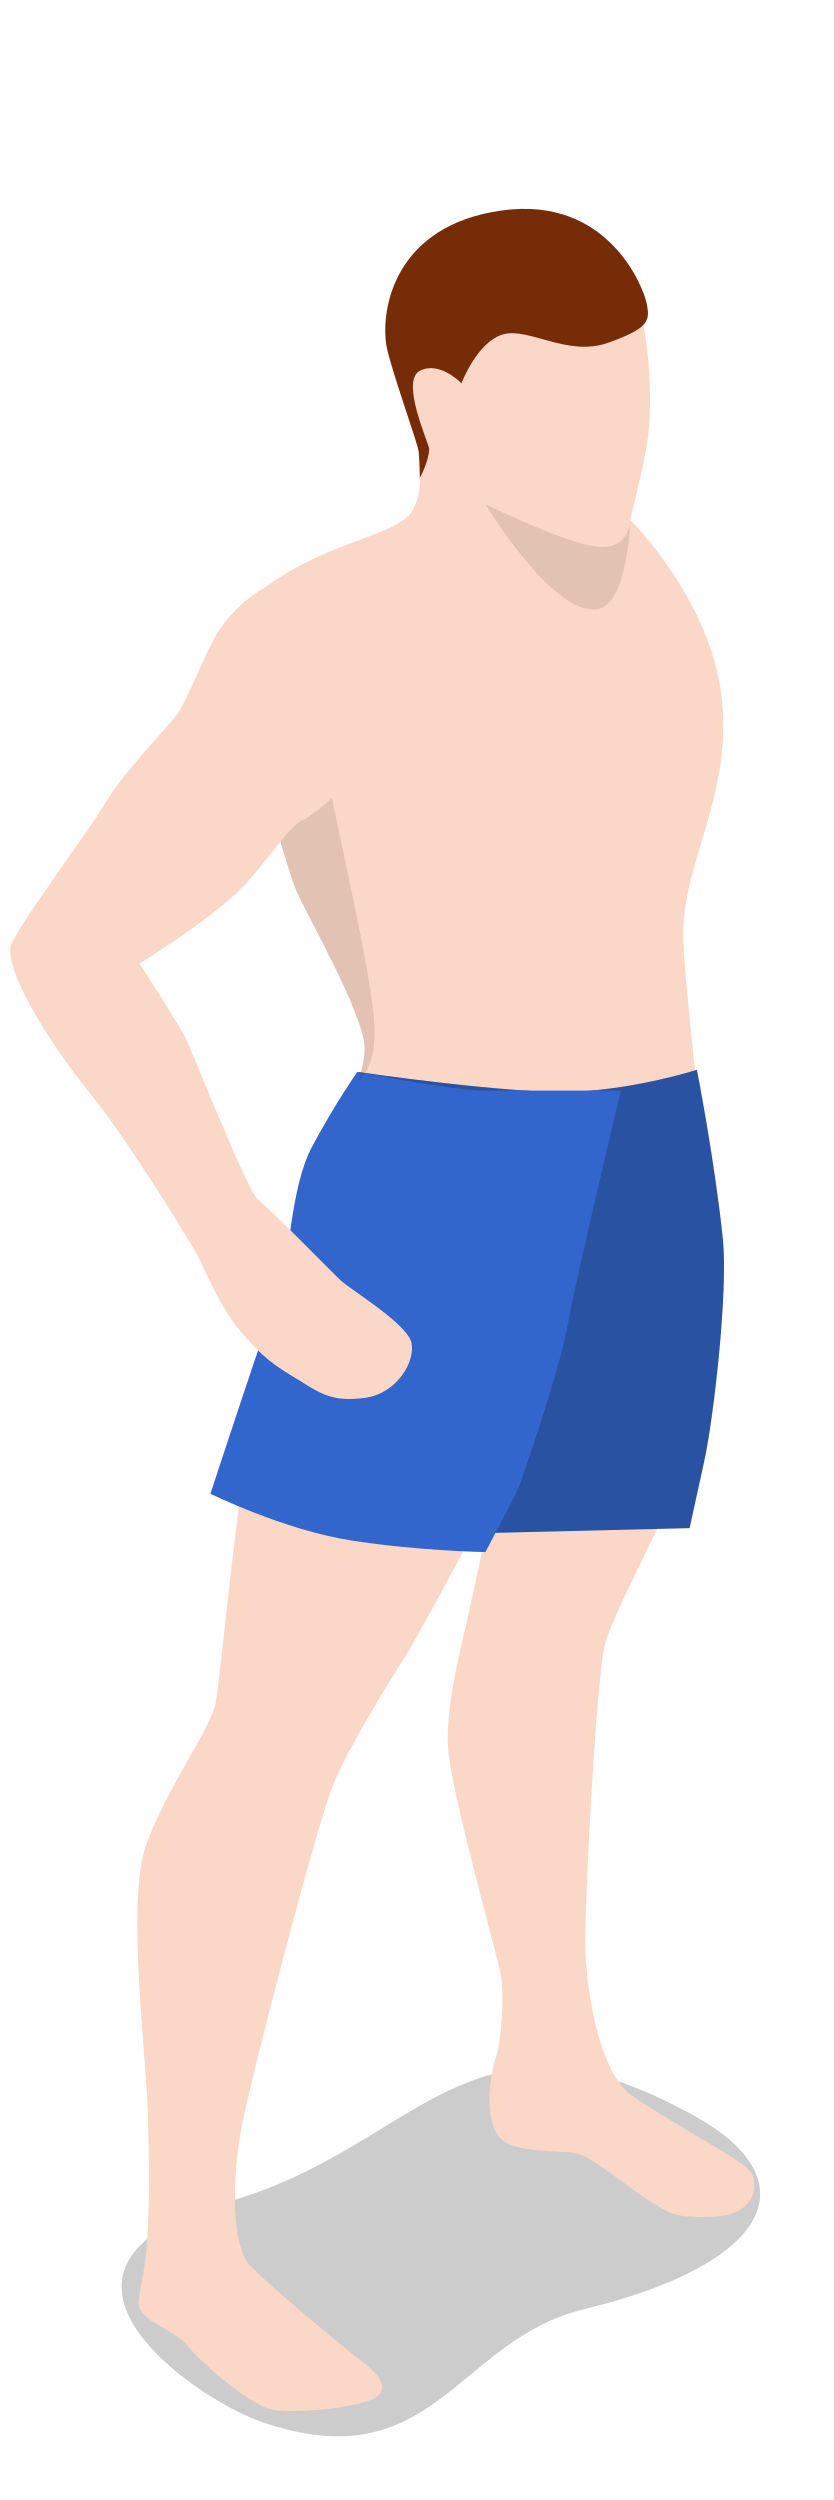
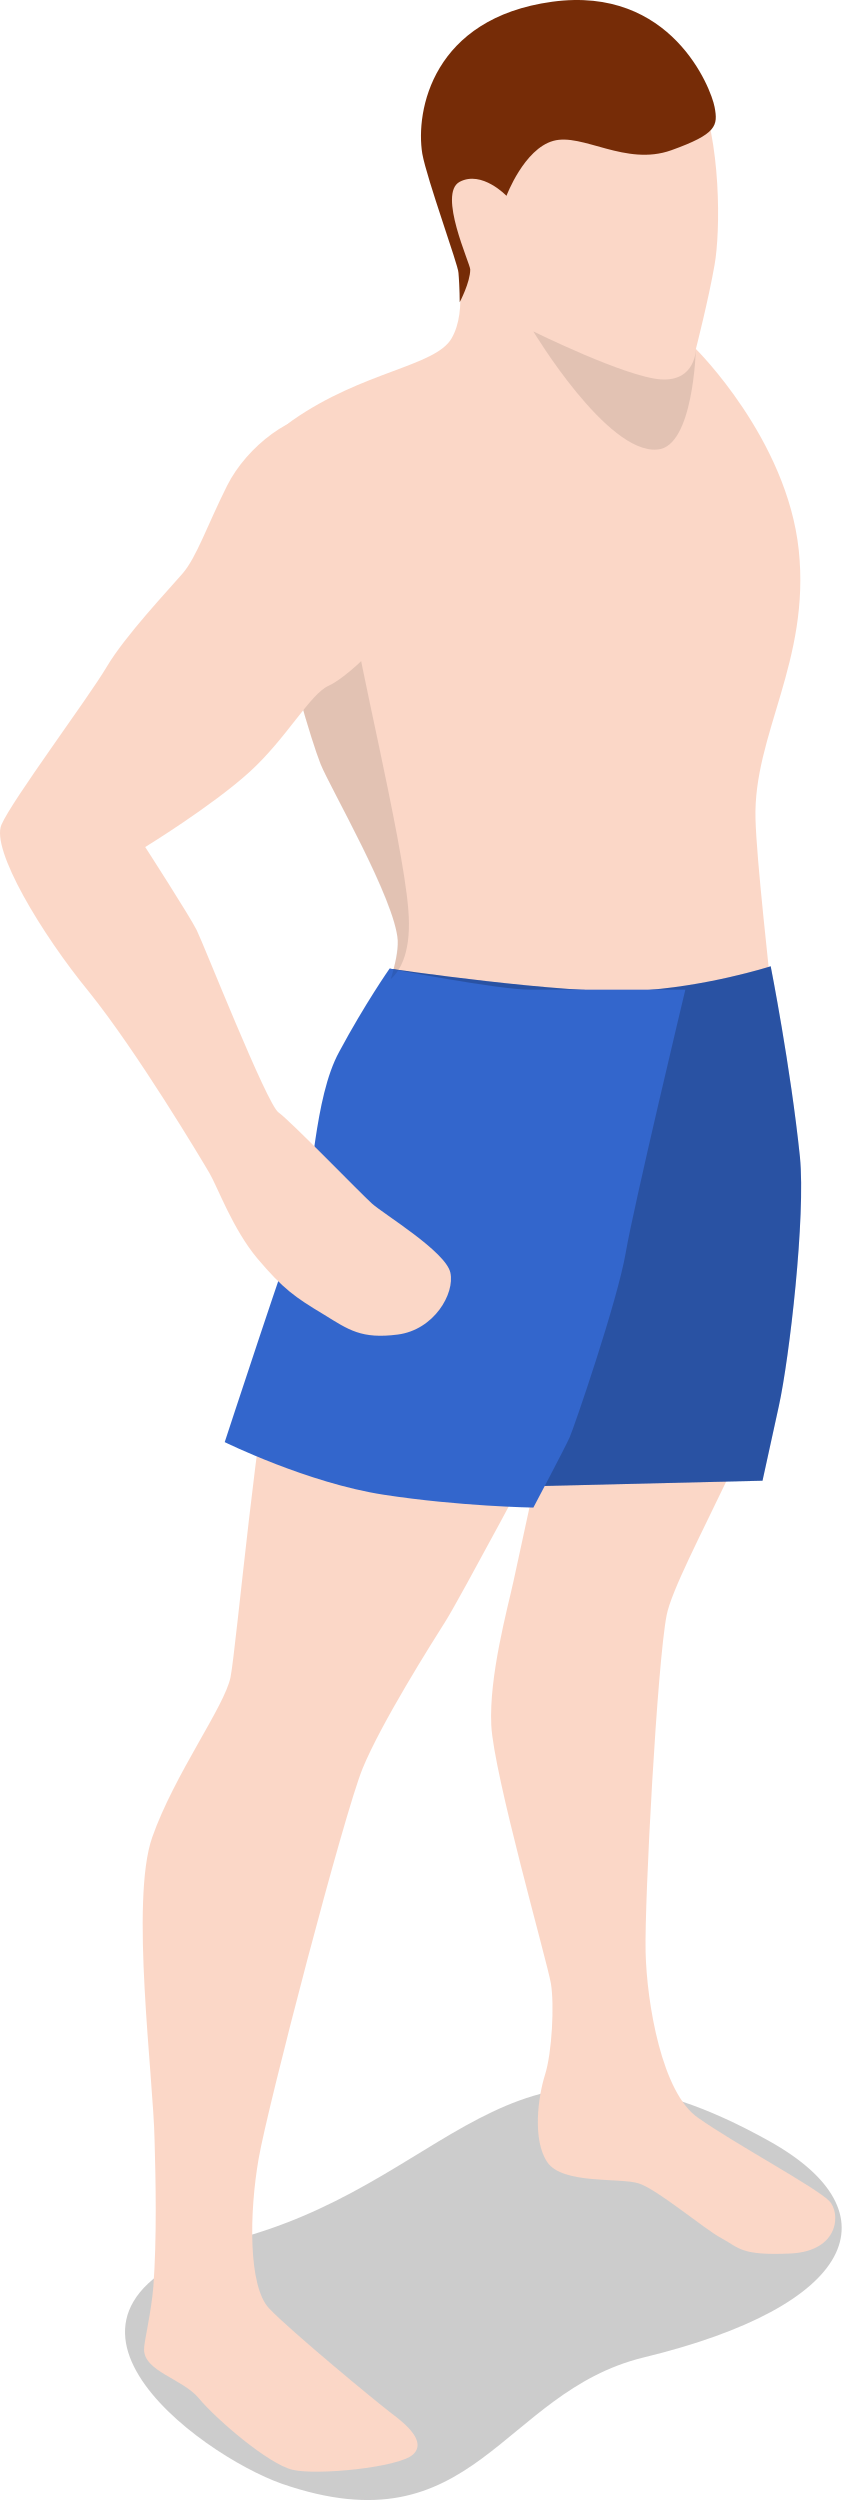
- <svg xmlns="http://www.w3.org/2000/svg" enable-background="new 0 0 80 240" viewBox="0 0 80 240">
-   <path d="m25.1 232.5c-7.1-2.5-24.4-15.1-3.3-21.1 18.7-5.3 23-20.5 45-8.2 10.9 6.1 7.4 14.1-10.8 18.5-12.2 3-14.4 16.5-30.9 10.8z" opacity=".2" />
-   <path d="m46.9 20.9c6.3-1.8 11.7 1.6 13.7 6.4 2.1 4.8 2 12.6 1.5 15.4-.5 2.9-1.6 7.2-1.6 7.2s7.8 7.7 8.8 17.2-3.9 15.8-3.7 23 3.9 33.7 3.2 41.2c-.7 7.6-10 22.8-10.8 26.9s-1.9 24.4-1.8 28.8 1.4 12.1 4.5 14.2c3.1 2.2 10 5.9 11.2 7.1 1 1 .9 4.3-3.3 4.5-4.3.2-4.4-.5-5.9-1.3s-5.5-4.2-7.1-4.7-6.5.1-7.8-1.8-.8-5.6-.2-7.5.8-6 .5-7.8-4.9-17.9-5.1-22.1 1.4-10 1.9-12.3 2.6-12 2.6-12-7.2 13.5-8.4 15.4-5.5 8.7-7.1 12.6-8.1 28.8-8.9 33.4-.9 10.9.9 12.8 9.3 8.1 10.5 9 3 2.4 1.8 3.5-8.2 1.8-10.3 1.3-6.6-4.4-8-6.1-4.7-2.3-4.7-4.2c0-.7.6-3 .8-5.4.3-4.1.2-9.1.1-12.5-.1-5.4-2.1-20.5-.2-25.9s6.2-11.2 6.7-13.7c.5-2.6 2.4-23.7 3.8-28.1s5-19.2 5.6-21.3 5.1-10.2 4.9-13.6c-.2-3.5-5.8-13.1-6.6-15.1s-2.9-9.2-3.2-11.7-5.2-13.5.8-17.7 12.2-4.6 13.6-7 .6-6.5-.3-9.6c-.8-3.1-5.2-14.8 7.6-18.5z" fill="#fbd7c7" />
-   <path d="m40.3 45.9s.9-1.7.9-2.8c0-.5-2.8-6.5-.9-7.5s4 1.2 4 1.2 1.5-4 4-4.7 6.2 2.2 10.1.8 4-2.1 3.7-3.7-3.7-10.4-13.9-9-11.7 9.3-11.1 13c.4 2.2 3.1 9.6 3.1 10.2.1 1.3.1 2.5.1 2.5z" fill="#762c07" />
-   <path d="m34.3 102.9s15 2.2 21 1.9 11.6-2.1 11.6-2.1 1.7 8.6 2.5 16.3c.5 5.1-.9 17.2-1.8 21.3s-1.4 6.4-1.4 6.4l-20.8.5 1.6-32.5z" fill="#36c" />
-   <path d="m34.3 102.9s15 2.2 21 1.9 11.6-2.1 11.6-2.1 1.7 8.6 2.5 16.3c.5 5.1-.9 17.2-1.8 21.3s-1.4 6.4-1.4 6.4l-20.8.5 1.6-32.5z" opacity=".2" />
-   <path d="m34.3 102.9s9.3 1.8 12 1.8h13.3s-4.4 18.4-5.1 22.5-4.4 14.9-4.8 15.8-3.1 6-3.1 6-6.3-.1-12.8-1.1-13.6-4.5-13.6-4.5 5.6-17.1 6.6-19.5 1-9.9 3.2-13.9c2.2-4.1 4.3-7.1 4.3-7.1z" fill="#36c" />
-   <path d="m60.5 49.9s0 2.8-3 2.6-10.9-4.1-10.9-4.1 6.3 10.5 10.6 10.1c3.1-.2 3.3-8.6 3.3-8.6z" opacity=".1" />
-   <path d="m25.2 73.7c.3 2.5 2.4 9.7 3.2 11.7s6.4 11.7 6.6 15.1c0 .9-.2 2-.6 3.3.9-.8 1.8-2.5 1.5-6-.5-6.1-4.6-22.6-4.6-24.7s-1.9-5.6-1.9-5.6l-4.2 6.1z" opacity=".1" />
-   <path d="m28.9 55.5c-2.8-.3-6.8 2.7-8.5 6.1s-2.6 6.1-3.8 7.5-4.9 5.3-6.5 8-8.1 11.4-9 13.5 3.4 9.3 7.5 14.3c4.1 5.1 9.6 14.3 10.3 15.5s2 4.8 4.1 7.3c2.2 2.6 3.2 3.3 5.7 4.8 2.1 1.3 3.2 2.1 6.3 1.7s4.9-3.5 4.5-5.3-5.7-5-6.7-5.9-7-7.1-8-7.8-6.4-14.4-7-15.6-4.4-7.1-4.4-7.1 5.7-3.5 8.9-6.4 5.2-6.7 6.8-7.4 7.1-5.5 7.9-10.4c.9-5.2-.9-12-8.1-12.8z" fill="#fbd7c7" />
+ <svg xmlns="http://www.w3.org/2000/svg" enable-background="new 0 0 80 240" viewBox="0 0 7.126 21.165" version="1.1" id="svg20" width="7.126" height="21.165">
+   <defs id="defs24" />
+   <g id="g37" transform="matrix(0.09897816,0,0,0.09897816,-0.09694058,-1.984482)">
+     <path id="path2" d="M 25.1,232.5 C 18,230 0.7,217.4 21.8,211.4 c 18.7,-5.3 23,-20.5 45,-8.2 10.9,6.1 7.4,14.1 -10.8,18.5 -12.2,3 -14.4,16.5 -30.9,10.8 z" style="opacity:0.2" />
+     <path id="path4" d="m 46.9,20.9 c 6.3,-1.8 11.7,1.6 13.7,6.4 2.1,4.8 2,12.6 1.5,15.4 -0.5,2.9 -1.6,7.2 -1.6,7.2 0,0 7.8,7.7 8.8,17.2 1,9.5 -3.9,15.8 -3.7,23 0.2,7.2 3.9,33.7 3.2,41.2 -0.7,7.6 -10,22.8 -10.8,26.9 -0.8,4.1 -1.9,24.4 -1.8,28.8 0.1,4.4 1.4,12.1 4.5,14.2 3.1,2.2 10,5.9 11.2,7.1 1,1 0.9,4.3 -3.3,4.5 -4.3,0.2 -4.4,-0.5 -5.9,-1.3 -1.5,-0.8 -5.5,-4.2 -7.1,-4.7 -1.6,-0.5 -6.5,0.1 -7.8,-1.8 -1.3,-1.9 -0.8,-5.6 -0.2,-7.5 0.6,-1.9 0.8,-6 0.5,-7.8 -0.3,-1.8 -4.9,-17.9 -5.1,-22.1 -0.2,-4.2 1.4,-10 1.9,-12.3 0.5,-2.3 2.6,-12 2.6,-12 0,0 -7.2,13.5 -8.4,15.4 -1.2,1.9 -5.5,8.7 -7.1,12.6 -1.6,3.9 -8.1,28.8 -8.9,33.4 -0.8,4.6 -0.9,10.9 0.9,12.8 1.8,1.9 9.3,8.1 10.5,9 1.2,0.9 3,2.4 1.8,3.5 -1.2,1.1 -8.2,1.8 -10.3,1.3 -2.1,-0.5 -6.6,-4.4 -8,-6.1 -1.4,-1.7 -4.7,-2.3 -4.7,-4.2 0,-0.7 0.6,-3 0.8,-5.4 0.3,-4.1 0.2,-9.1 0.1,-12.5 -0.1,-5.4 -2.1,-20.5 -0.2,-25.9 1.9,-5.4 6.2,-11.2 6.7,-13.7 0.5,-2.6 2.4,-23.7 3.8,-28.1 1.4,-4.4 5,-19.2 5.6,-21.3 C 30.7,112 35.2,103.9 35,100.5 34.8,97 29.2,87.4 28.4,85.4 27.6,83.4 25.5,76.2 25.2,73.7 24.9,71.2 20,60.2 26,56 32,51.8 38.2,51.4 39.6,49 41,46.6 40.2,42.5 39.3,39.4 38.5,36.3 34.1,24.6 46.9,20.9 Z" style="fill:#fbd7c7" />
+     <path id="path6" d="m 40.3,45.9 c 0,0 0.9,-1.7 0.9,-2.8 0,-0.5 -2.8,-6.5 -0.9,-7.5 1.9,-1 4,1.2 4,1.2 0,0 1.5,-4 4,-4.7 2.5,-0.7 6.2,2.2 10.1,0.8 3.9,-1.4 4,-2.1 3.7,-3.7 -0.3,-1.6 -3.7,-10.4 -13.9,-9 -10.2,1.4 -11.7,9.3 -11.1,13 0.4,2.2 3.1,9.6 3.1,10.2 0.1,1.3 0.1,2.5 0.1,2.5 z" style="fill:#762c07" />
+     <path id="path8" d="m 34.3,102.9 c 0,0 15,2.2 21,1.9 6,-0.3 11.6,-2.1 11.6,-2.1 0,0 1.7,8.6 2.5,16.3 0.5,5.1 -0.9,17.2 -1.8,21.3 -0.9,4.1 -1.4,6.4 -1.4,6.4 l -20.8,0.5 1.6,-32.5 z" style="fill:#3366cc" />
+     <path id="path10" d="m 34.3,102.9 c 0,0 15,2.2 21,1.9 6,-0.3 11.6,-2.1 11.6,-2.1 0,0 1.7,8.6 2.5,16.3 0.5,5.1 -0.9,17.2 -1.8,21.3 -0.9,4.1 -1.4,6.4 -1.4,6.4 l -20.8,0.5 1.6,-32.5 z" style="opacity:0.2" />
+     <path id="path12" d="m 34.3,102.9 c 0,0 9.3,1.8 12,1.8 h 13.3 c 0,0 -4.4,18.4 -5.1,22.5 -0.7,4.1 -4.4,14.9 -4.8,15.8 -0.4,0.9 -3.1,6 -3.1,6 0,0 -6.3,-0.1 -12.8,-1.1 -6.5,-1 -13.6,-4.5 -13.6,-4.5 0,0 5.6,-17.1 6.6,-19.5 1,-2.4 1,-9.9 3.2,-13.9 2.2,-4.1 4.3,-7.1 4.3,-7.1 z" style="fill:#3366cc" />
+     <path id="path14" d="m 60.5,49.9 c 0,0 0,2.8 -3,2.6 -3,-0.2 -10.9,-4.1 -10.9,-4.1 0,0 6.3,10.5 10.6,10.1 3.1,-0.2 3.3,-8.6 3.3,-8.6 z" style="opacity:0.1" />
+     <path id="path16" d="m 25.2,73.7 c 0.3,2.5 2.4,9.7 3.2,11.7 0.8,2 6.4,11.7 6.6,15.1 0,0.9 -0.2,2 -0.6,3.3 0.9,-0.8 1.8,-2.5 1.5,-6 -0.5,-6.1 -4.6,-22.6 -4.6,-24.7 0,-2.1 -1.9,-5.6 -1.9,-5.6 l -4.2,6.1 z" style="opacity:0.1" />
+     <path id="path18" d="m 28.9,55.5 c -2.8,-0.3 -6.8,2.7 -8.5,6.1 -1.7,3.4 -2.6,6.1 -3.8,7.5 -1.2,1.4 -4.9,5.3 -6.5,8 -1.6,2.7 -8.1,11.4 -9,13.5 -0.9,2.1 3.4,9.3 7.5,14.3 4.1,5.1 9.6,14.3 10.3,15.5 0.7,1.2 2,4.8 4.1,7.3 2.2,2.6 3.2,3.3 5.7,4.8 2.1,1.3 3.2,2.1 6.3,1.7 3.1,-0.4 4.9,-3.5 4.5,-5.3 -0.4,-1.8 -5.7,-5 -6.7,-5.9 -1,-0.9 -7,-7.1 -8,-7.8 -1,-0.7 -6.4,-14.4 -7,-15.6 -0.6,-1.2 -4.4,-7.1 -4.4,-7.1 0,0 5.7,-3.5 8.9,-6.4 3.2,-2.9 5.2,-6.7 6.8,-7.4 1.6,-0.7 7.1,-5.5 7.9,-10.4 0.9,-5.2 -0.9,-12 -8.1,-12.8 z" style="fill:#fbd7c7" />
+   </g>
</svg>
